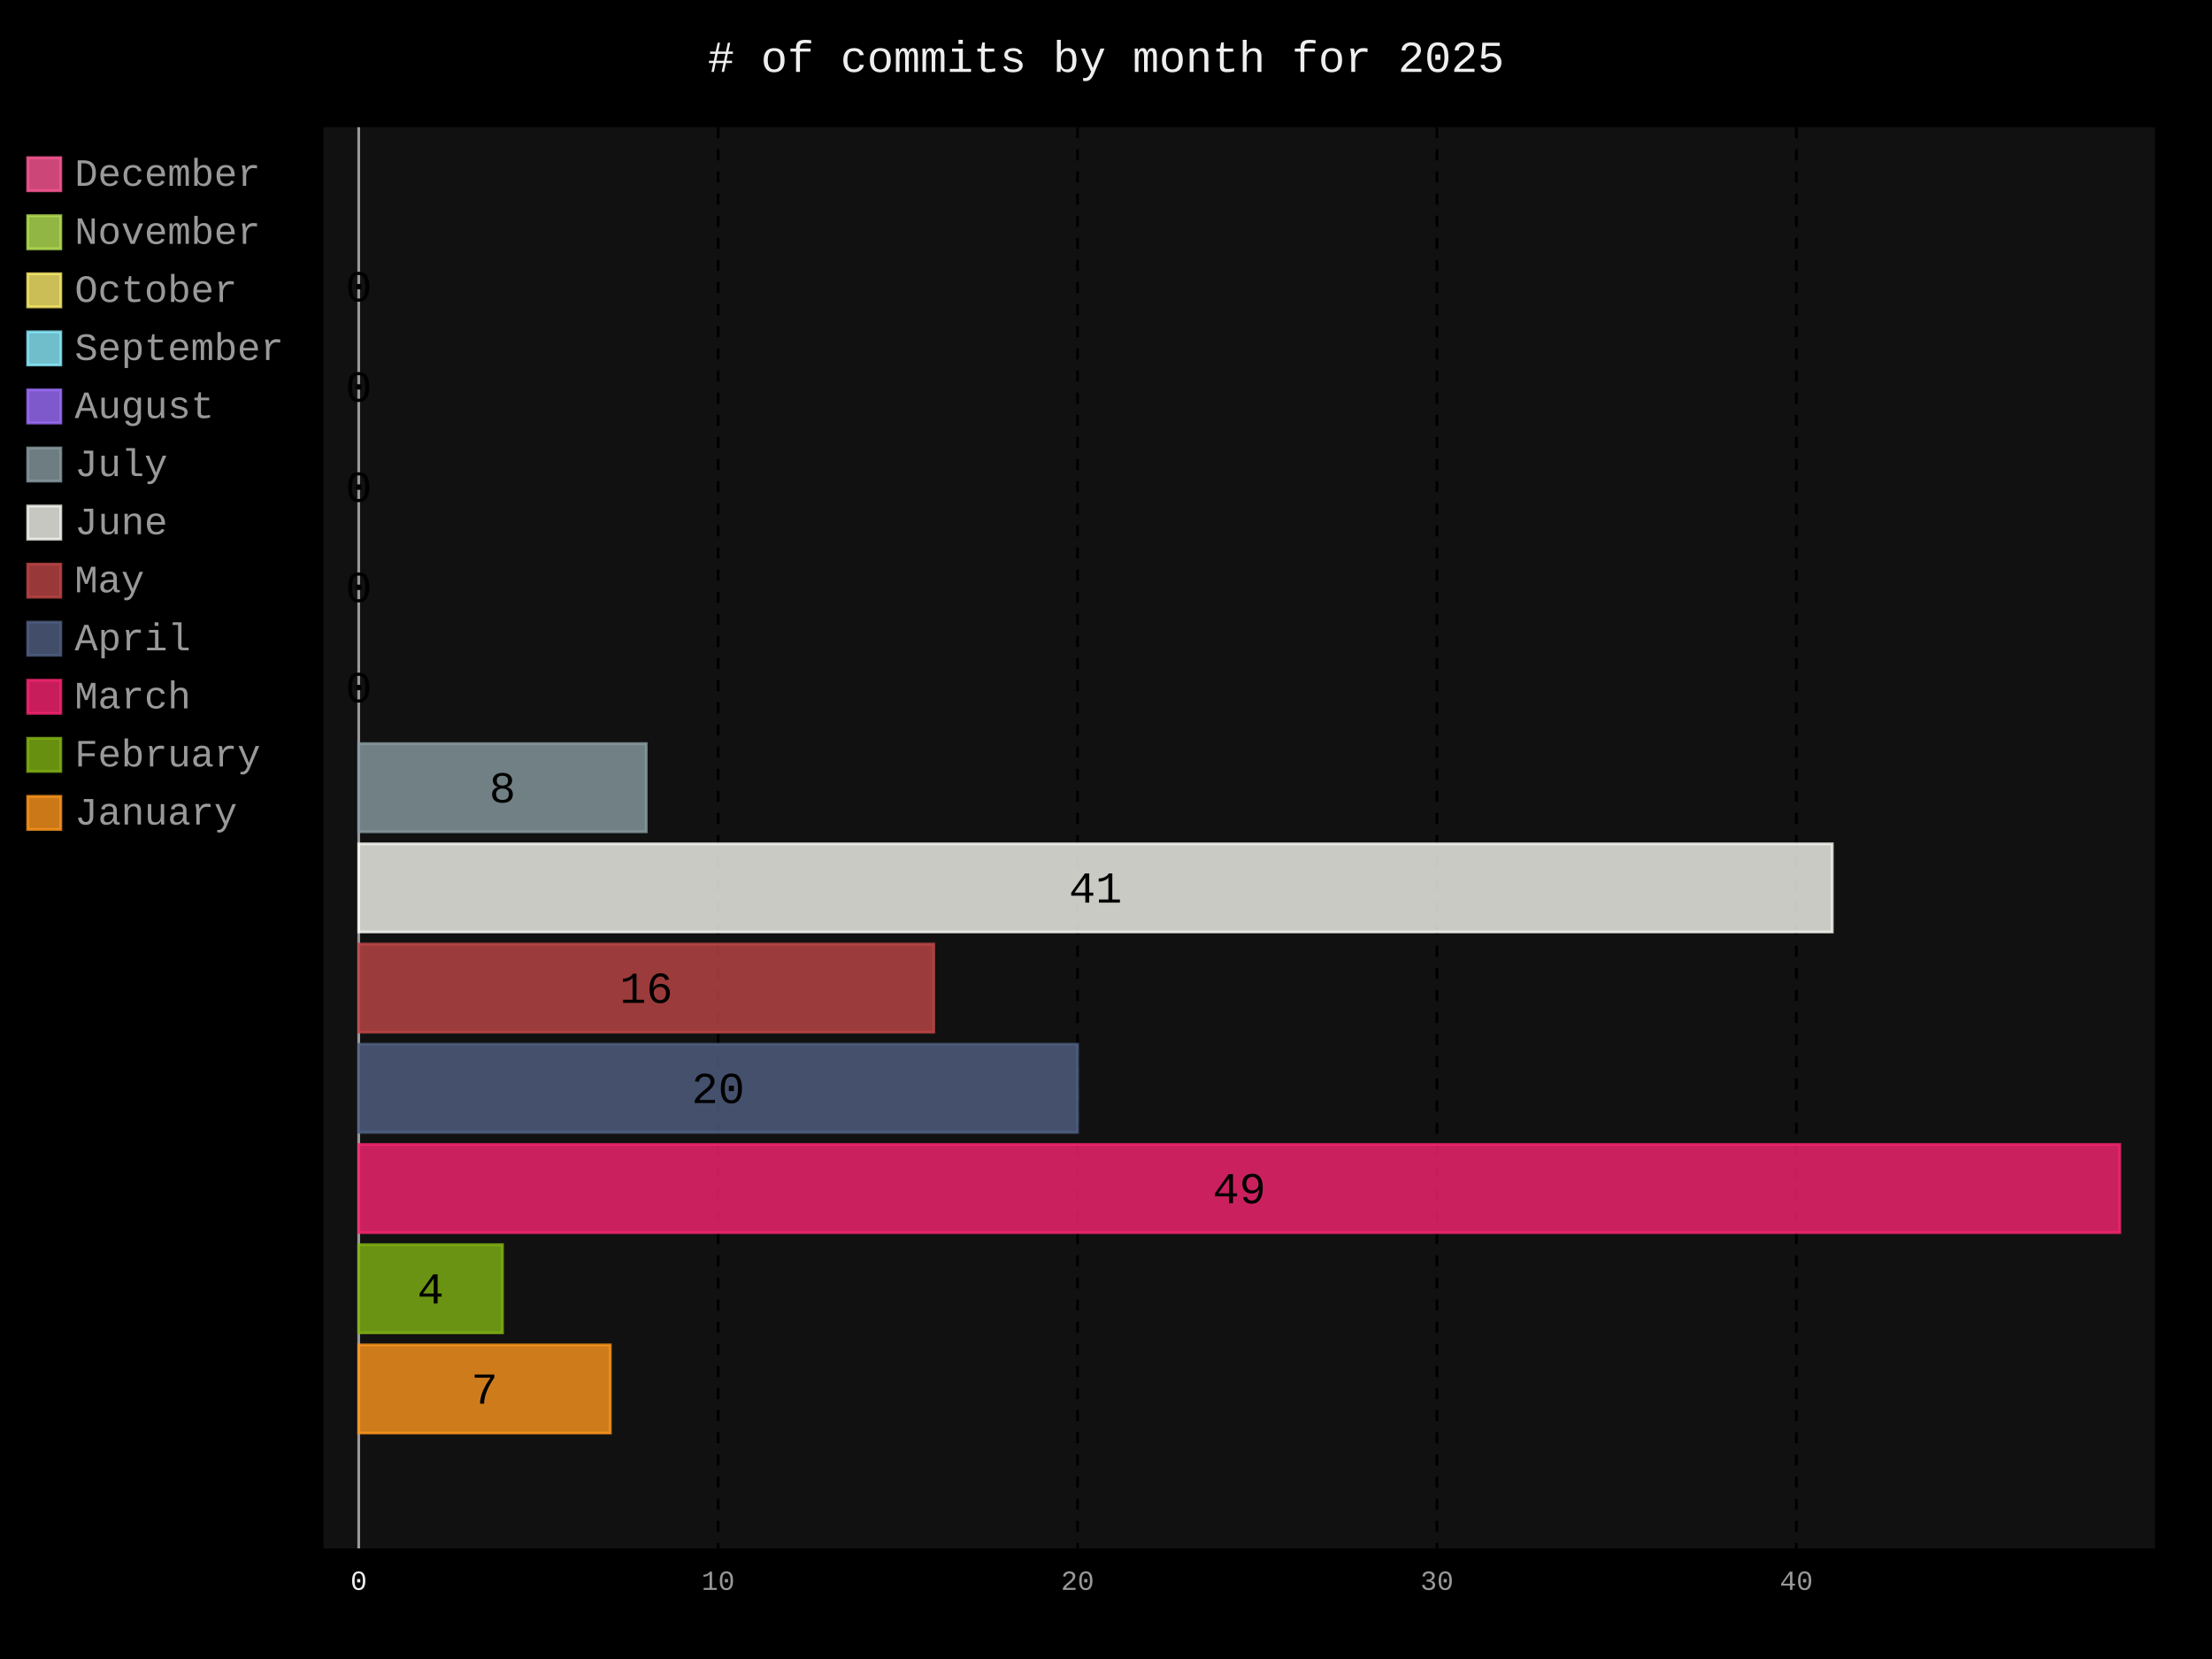
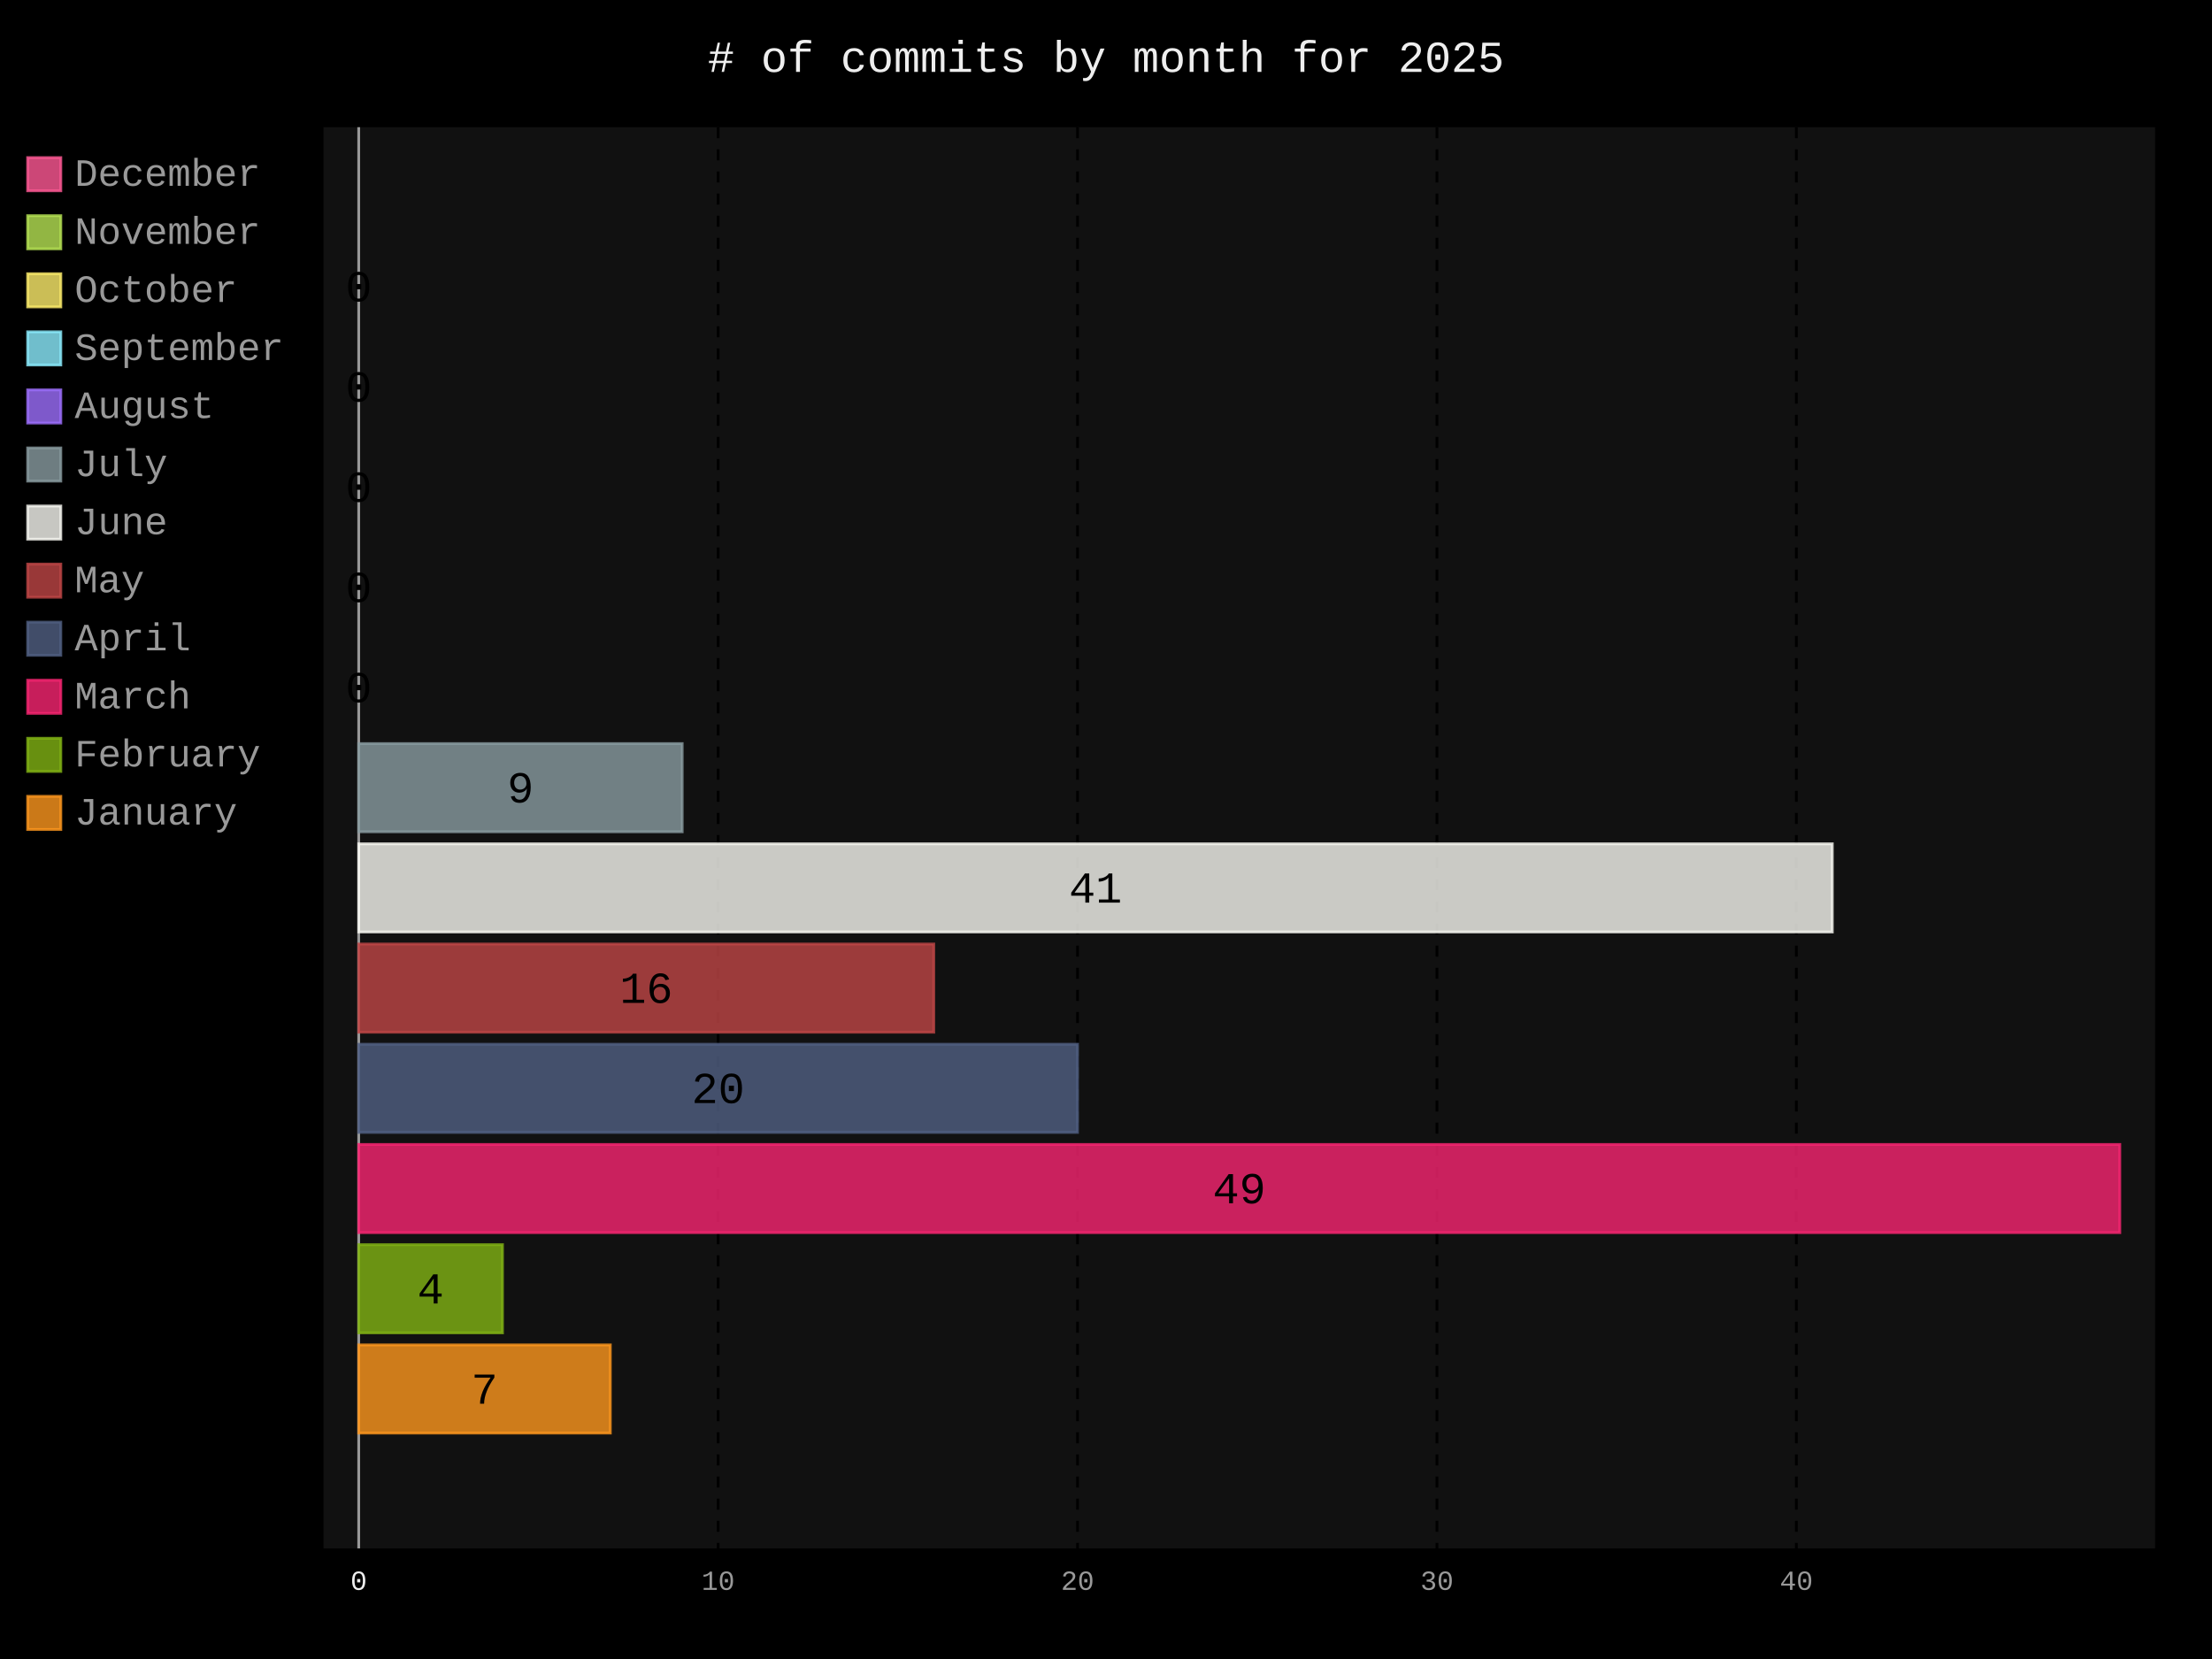
- <svg xmlns="http://www.w3.org/2000/svg" id="chart-b98be963-0f1e-46ea-8d11-60fcb4bfb41e" class="pygal-chart" viewBox="0 0 800 600">
+ <svg xmlns="http://www.w3.org/2000/svg" id="chart-46c56756-7fff-4a23-aa4e-d64ae65550ea" class="pygal-chart" viewBox="0 0 800 600">
  <defs>
-     <style type="text/css">#chart-b98be963-0f1e-46ea-8d11-60fcb4bfb41e{-webkit-user-select:none;-webkit-font-smoothing:antialiased;font-family:Consolas,"Liberation Mono",Menlo,Courier,monospace}#chart-b98be963-0f1e-46ea-8d11-60fcb4bfb41e .title{font-family:Consolas,"Liberation Mono",Menlo,Courier,monospace;font-size:16px}#chart-b98be963-0f1e-46ea-8d11-60fcb4bfb41e .legends .legend text{font-family:Consolas,"Liberation Mono",Menlo,Courier,monospace;font-size:14px}#chart-b98be963-0f1e-46ea-8d11-60fcb4bfb41e .axis text{font-family:Consolas,"Liberation Mono",Menlo,Courier,monospace;font-size:10px}#chart-b98be963-0f1e-46ea-8d11-60fcb4bfb41e .axis text.major{font-family:Consolas,"Liberation Mono",Menlo,Courier,monospace;font-size:10px}#chart-b98be963-0f1e-46ea-8d11-60fcb4bfb41e .text-overlay text.value{font-family:Consolas,"Liberation Mono",Menlo,Courier,monospace;font-size:16px}#chart-b98be963-0f1e-46ea-8d11-60fcb4bfb41e .text-overlay text.label{font-family:Consolas,"Liberation Mono",Menlo,Courier,monospace;font-size:10px}#chart-b98be963-0f1e-46ea-8d11-60fcb4bfb41e .tooltip{font-family:Consolas,"Liberation Mono",Menlo,Courier,monospace;font-size:14px}#chart-b98be963-0f1e-46ea-8d11-60fcb4bfb41e text.no_data{font-family:Consolas,"Liberation Mono",Menlo,Courier,monospace;font-size:64px}
- #chart-b98be963-0f1e-46ea-8d11-60fcb4bfb41e{background-color:black}#chart-b98be963-0f1e-46ea-8d11-60fcb4bfb41e path,#chart-b98be963-0f1e-46ea-8d11-60fcb4bfb41e line,#chart-b98be963-0f1e-46ea-8d11-60fcb4bfb41e rect,#chart-b98be963-0f1e-46ea-8d11-60fcb4bfb41e circle{-webkit-transition:250ms;-moz-transition:250ms;transition:250ms}#chart-b98be963-0f1e-46ea-8d11-60fcb4bfb41e .graph &gt; .background{fill:black}#chart-b98be963-0f1e-46ea-8d11-60fcb4bfb41e .plot &gt; .background{fill:#111}#chart-b98be963-0f1e-46ea-8d11-60fcb4bfb41e .graph{fill:#999}#chart-b98be963-0f1e-46ea-8d11-60fcb4bfb41e text.no_data{fill:#eee}#chart-b98be963-0f1e-46ea-8d11-60fcb4bfb41e .title{fill:#eee}#chart-b98be963-0f1e-46ea-8d11-60fcb4bfb41e .legends .legend text{fill:#999}#chart-b98be963-0f1e-46ea-8d11-60fcb4bfb41e .legends .legend:hover text{fill:#eee}#chart-b98be963-0f1e-46ea-8d11-60fcb4bfb41e .axis .line{stroke:#eee}#chart-b98be963-0f1e-46ea-8d11-60fcb4bfb41e .axis .guide.line{stroke:#555}#chart-b98be963-0f1e-46ea-8d11-60fcb4bfb41e .axis .major.line{stroke:#999}#chart-b98be963-0f1e-46ea-8d11-60fcb4bfb41e .axis text.major{fill:#eee}#chart-b98be963-0f1e-46ea-8d11-60fcb4bfb41e .axis.y .guides:hover .guide.line,#chart-b98be963-0f1e-46ea-8d11-60fcb4bfb41e .line-graph .axis.x .guides:hover .guide.line,#chart-b98be963-0f1e-46ea-8d11-60fcb4bfb41e .stackedline-graph .axis.x .guides:hover .guide.line,#chart-b98be963-0f1e-46ea-8d11-60fcb4bfb41e .xy-graph .axis.x .guides:hover .guide.line{stroke:#eee}#chart-b98be963-0f1e-46ea-8d11-60fcb4bfb41e .axis .guides:hover text{fill:#eee}#chart-b98be963-0f1e-46ea-8d11-60fcb4bfb41e .reactive{fill-opacity:.8;stroke-opacity:.8;stroke-width:1}#chart-b98be963-0f1e-46ea-8d11-60fcb4bfb41e .ci{stroke:#999}#chart-b98be963-0f1e-46ea-8d11-60fcb4bfb41e .reactive.active,#chart-b98be963-0f1e-46ea-8d11-60fcb4bfb41e .active .reactive{fill-opacity:.4;stroke-opacity:.9;stroke-width:4}#chart-b98be963-0f1e-46ea-8d11-60fcb4bfb41e .ci .reactive.active{stroke-width:1.5}#chart-b98be963-0f1e-46ea-8d11-60fcb4bfb41e .series text{fill:#eee}#chart-b98be963-0f1e-46ea-8d11-60fcb4bfb41e .tooltip rect{fill:#111;stroke:#eee;-webkit-transition:opacity 250ms;-moz-transition:opacity 250ms;transition:opacity 250ms}#chart-b98be963-0f1e-46ea-8d11-60fcb4bfb41e .tooltip .label{fill:#999}#chart-b98be963-0f1e-46ea-8d11-60fcb4bfb41e .tooltip .label{fill:#999}#chart-b98be963-0f1e-46ea-8d11-60fcb4bfb41e .tooltip .legend{font-size:.8em;fill:#555}#chart-b98be963-0f1e-46ea-8d11-60fcb4bfb41e .tooltip .x_label{font-size:.6em;fill:#eee}#chart-b98be963-0f1e-46ea-8d11-60fcb4bfb41e .tooltip .xlink{font-size:.5em;text-decoration:underline}#chart-b98be963-0f1e-46ea-8d11-60fcb4bfb41e .tooltip .value{font-size:1.5em}#chart-b98be963-0f1e-46ea-8d11-60fcb4bfb41e .bound{font-size:.5em}#chart-b98be963-0f1e-46ea-8d11-60fcb4bfb41e .max-value{font-size:.75em;fill:#555}#chart-b98be963-0f1e-46ea-8d11-60fcb4bfb41e .map-element{fill:#111;stroke:#555 !important}#chart-b98be963-0f1e-46ea-8d11-60fcb4bfb41e .map-element .reactive{fill-opacity:inherit;stroke-opacity:inherit}#chart-b98be963-0f1e-46ea-8d11-60fcb4bfb41e .color-0,#chart-b98be963-0f1e-46ea-8d11-60fcb4bfb41e .color-0 a:visited{stroke:#ff5995;fill:#ff5995}#chart-b98be963-0f1e-46ea-8d11-60fcb4bfb41e .color-1,#chart-b98be963-0f1e-46ea-8d11-60fcb4bfb41e .color-1 a:visited{stroke:#b6e354;fill:#b6e354}#chart-b98be963-0f1e-46ea-8d11-60fcb4bfb41e .color-2,#chart-b98be963-0f1e-46ea-8d11-60fcb4bfb41e .color-2 a:visited{stroke:#feed6c;fill:#feed6c}#chart-b98be963-0f1e-46ea-8d11-60fcb4bfb41e .color-3,#chart-b98be963-0f1e-46ea-8d11-60fcb4bfb41e .color-3 a:visited{stroke:#8cedff;fill:#8cedff}#chart-b98be963-0f1e-46ea-8d11-60fcb4bfb41e .color-4,#chart-b98be963-0f1e-46ea-8d11-60fcb4bfb41e .color-4 a:visited{stroke:#9e6ffe;fill:#9e6ffe}#chart-b98be963-0f1e-46ea-8d11-60fcb4bfb41e .color-5,#chart-b98be963-0f1e-46ea-8d11-60fcb4bfb41e .color-5 a:visited{stroke:#899ca1;fill:#899ca1}#chart-b98be963-0f1e-46ea-8d11-60fcb4bfb41e .color-6,#chart-b98be963-0f1e-46ea-8d11-60fcb4bfb41e .color-6 a:visited{stroke:#f8f8f2;fill:#f8f8f2}#chart-b98be963-0f1e-46ea-8d11-60fcb4bfb41e .color-7,#chart-b98be963-0f1e-46ea-8d11-60fcb4bfb41e .color-7 a:visited{stroke:#bf4646;fill:#bf4646}#chart-b98be963-0f1e-46ea-8d11-60fcb4bfb41e .color-8,#chart-b98be963-0f1e-46ea-8d11-60fcb4bfb41e .color-8 a:visited{stroke:#516083;fill:#516083}#chart-b98be963-0f1e-46ea-8d11-60fcb4bfb41e .color-9,#chart-b98be963-0f1e-46ea-8d11-60fcb4bfb41e .color-9 a:visited{stroke:#f92672;fill:#f92672}#chart-b98be963-0f1e-46ea-8d11-60fcb4bfb41e .color-10,#chart-b98be963-0f1e-46ea-8d11-60fcb4bfb41e .color-10 a:visited{stroke:#82b414;fill:#82b414}#chart-b98be963-0f1e-46ea-8d11-60fcb4bfb41e .color-11,#chart-b98be963-0f1e-46ea-8d11-60fcb4bfb41e .color-11 a:visited{stroke:#fd971f;fill:#fd971f}#chart-b98be963-0f1e-46ea-8d11-60fcb4bfb41e .text-overlay .color-0 text{fill:black}#chart-b98be963-0f1e-46ea-8d11-60fcb4bfb41e .text-overlay .color-1 text{fill:black}#chart-b98be963-0f1e-46ea-8d11-60fcb4bfb41e .text-overlay .color-2 text{fill:black}#chart-b98be963-0f1e-46ea-8d11-60fcb4bfb41e .text-overlay .color-3 text{fill:black}#chart-b98be963-0f1e-46ea-8d11-60fcb4bfb41e .text-overlay .color-4 text{fill:black}#chart-b98be963-0f1e-46ea-8d11-60fcb4bfb41e .text-overlay .color-5 text{fill:black}#chart-b98be963-0f1e-46ea-8d11-60fcb4bfb41e .text-overlay .color-6 text{fill:black}#chart-b98be963-0f1e-46ea-8d11-60fcb4bfb41e .text-overlay .color-7 text{fill:black}#chart-b98be963-0f1e-46ea-8d11-60fcb4bfb41e .text-overlay .color-8 text{fill:black}#chart-b98be963-0f1e-46ea-8d11-60fcb4bfb41e .text-overlay .color-9 text{fill:black}#chart-b98be963-0f1e-46ea-8d11-60fcb4bfb41e .text-overlay .color-10 text{fill:black}#chart-b98be963-0f1e-46ea-8d11-60fcb4bfb41e .text-overlay .color-11 text{fill:black}
- #chart-b98be963-0f1e-46ea-8d11-60fcb4bfb41e text.no_data{text-anchor:middle}#chart-b98be963-0f1e-46ea-8d11-60fcb4bfb41e .guide.line{fill:none}#chart-b98be963-0f1e-46ea-8d11-60fcb4bfb41e .centered{text-anchor:middle}#chart-b98be963-0f1e-46ea-8d11-60fcb4bfb41e .title{text-anchor:middle}#chart-b98be963-0f1e-46ea-8d11-60fcb4bfb41e .legends .legend text{fill-opacity:1}#chart-b98be963-0f1e-46ea-8d11-60fcb4bfb41e .axis.x text{text-anchor:middle}#chart-b98be963-0f1e-46ea-8d11-60fcb4bfb41e .axis.x:not(.web) text[transform]{text-anchor:start}#chart-b98be963-0f1e-46ea-8d11-60fcb4bfb41e .axis.x:not(.web) text[transform].backwards{text-anchor:end}#chart-b98be963-0f1e-46ea-8d11-60fcb4bfb41e .axis.y text{text-anchor:end}#chart-b98be963-0f1e-46ea-8d11-60fcb4bfb41e .axis.y text[transform].backwards{text-anchor:start}#chart-b98be963-0f1e-46ea-8d11-60fcb4bfb41e .axis.y2 text{text-anchor:start}#chart-b98be963-0f1e-46ea-8d11-60fcb4bfb41e .axis.y2 text[transform].backwards{text-anchor:end}#chart-b98be963-0f1e-46ea-8d11-60fcb4bfb41e .axis .guide.line{stroke-dasharray:4,4;stroke:black}#chart-b98be963-0f1e-46ea-8d11-60fcb4bfb41e .axis .major.guide.line{stroke-dasharray:6,6;stroke:black}#chart-b98be963-0f1e-46ea-8d11-60fcb4bfb41e .horizontal .axis.y .guide.line,#chart-b98be963-0f1e-46ea-8d11-60fcb4bfb41e .horizontal .axis.y2 .guide.line,#chart-b98be963-0f1e-46ea-8d11-60fcb4bfb41e .vertical .axis.x .guide.line{opacity:0}#chart-b98be963-0f1e-46ea-8d11-60fcb4bfb41e .horizontal .axis.always_show .guide.line,#chart-b98be963-0f1e-46ea-8d11-60fcb4bfb41e .vertical .axis.always_show .guide.line{opacity:1 !important}#chart-b98be963-0f1e-46ea-8d11-60fcb4bfb41e .axis.y .guides:hover .guide.line,#chart-b98be963-0f1e-46ea-8d11-60fcb4bfb41e .axis.y2 .guides:hover .guide.line,#chart-b98be963-0f1e-46ea-8d11-60fcb4bfb41e .axis.x .guides:hover .guide.line{opacity:1}#chart-b98be963-0f1e-46ea-8d11-60fcb4bfb41e .axis .guides:hover text{opacity:1}#chart-b98be963-0f1e-46ea-8d11-60fcb4bfb41e .nofill{fill:none}#chart-b98be963-0f1e-46ea-8d11-60fcb4bfb41e .subtle-fill{fill-opacity:.2}#chart-b98be963-0f1e-46ea-8d11-60fcb4bfb41e .dot{stroke-width:1px;fill-opacity:1;stroke-opacity:1}#chart-b98be963-0f1e-46ea-8d11-60fcb4bfb41e .dot.active{stroke-width:5px}#chart-b98be963-0f1e-46ea-8d11-60fcb4bfb41e .dot.negative{fill:transparent}#chart-b98be963-0f1e-46ea-8d11-60fcb4bfb41e text,#chart-b98be963-0f1e-46ea-8d11-60fcb4bfb41e tspan{stroke:none !important}#chart-b98be963-0f1e-46ea-8d11-60fcb4bfb41e .series text.active{opacity:1}#chart-b98be963-0f1e-46ea-8d11-60fcb4bfb41e .tooltip rect{fill-opacity:.95;stroke-width:.5}#chart-b98be963-0f1e-46ea-8d11-60fcb4bfb41e .tooltip text{fill-opacity:1}#chart-b98be963-0f1e-46ea-8d11-60fcb4bfb41e .showable{visibility:hidden}#chart-b98be963-0f1e-46ea-8d11-60fcb4bfb41e .showable.shown{visibility:visible}#chart-b98be963-0f1e-46ea-8d11-60fcb4bfb41e .gauge-background{fill:rgba(229,229,229,1);stroke:none}#chart-b98be963-0f1e-46ea-8d11-60fcb4bfb41e .bg-lines{stroke:black;stroke-width:2px}</style>
+     <style type="text/css">#chart-46c56756-7fff-4a23-aa4e-d64ae65550ea{-webkit-user-select:none;-webkit-font-smoothing:antialiased;font-family:Consolas,"Liberation Mono",Menlo,Courier,monospace}#chart-46c56756-7fff-4a23-aa4e-d64ae65550ea .title{font-family:Consolas,"Liberation Mono",Menlo,Courier,monospace;font-size:16px}#chart-46c56756-7fff-4a23-aa4e-d64ae65550ea .legends .legend text{font-family:Consolas,"Liberation Mono",Menlo,Courier,monospace;font-size:14px}#chart-46c56756-7fff-4a23-aa4e-d64ae65550ea .axis text{font-family:Consolas,"Liberation Mono",Menlo,Courier,monospace;font-size:10px}#chart-46c56756-7fff-4a23-aa4e-d64ae65550ea .axis text.major{font-family:Consolas,"Liberation Mono",Menlo,Courier,monospace;font-size:10px}#chart-46c56756-7fff-4a23-aa4e-d64ae65550ea .text-overlay text.value{font-family:Consolas,"Liberation Mono",Menlo,Courier,monospace;font-size:16px}#chart-46c56756-7fff-4a23-aa4e-d64ae65550ea .text-overlay text.label{font-family:Consolas,"Liberation Mono",Menlo,Courier,monospace;font-size:10px}#chart-46c56756-7fff-4a23-aa4e-d64ae65550ea .tooltip{font-family:Consolas,"Liberation Mono",Menlo,Courier,monospace;font-size:14px}#chart-46c56756-7fff-4a23-aa4e-d64ae65550ea text.no_data{font-family:Consolas,"Liberation Mono",Menlo,Courier,monospace;font-size:64px}
+ #chart-46c56756-7fff-4a23-aa4e-d64ae65550ea{background-color:black}#chart-46c56756-7fff-4a23-aa4e-d64ae65550ea path,#chart-46c56756-7fff-4a23-aa4e-d64ae65550ea line,#chart-46c56756-7fff-4a23-aa4e-d64ae65550ea rect,#chart-46c56756-7fff-4a23-aa4e-d64ae65550ea circle{-webkit-transition:250ms;-moz-transition:250ms;transition:250ms}#chart-46c56756-7fff-4a23-aa4e-d64ae65550ea .graph &gt; .background{fill:black}#chart-46c56756-7fff-4a23-aa4e-d64ae65550ea .plot &gt; .background{fill:#111}#chart-46c56756-7fff-4a23-aa4e-d64ae65550ea .graph{fill:#999}#chart-46c56756-7fff-4a23-aa4e-d64ae65550ea text.no_data{fill:#eee}#chart-46c56756-7fff-4a23-aa4e-d64ae65550ea .title{fill:#eee}#chart-46c56756-7fff-4a23-aa4e-d64ae65550ea .legends .legend text{fill:#999}#chart-46c56756-7fff-4a23-aa4e-d64ae65550ea .legends .legend:hover text{fill:#eee}#chart-46c56756-7fff-4a23-aa4e-d64ae65550ea .axis .line{stroke:#eee}#chart-46c56756-7fff-4a23-aa4e-d64ae65550ea .axis .guide.line{stroke:#555}#chart-46c56756-7fff-4a23-aa4e-d64ae65550ea .axis .major.line{stroke:#999}#chart-46c56756-7fff-4a23-aa4e-d64ae65550ea .axis text.major{fill:#eee}#chart-46c56756-7fff-4a23-aa4e-d64ae65550ea .axis.y .guides:hover .guide.line,#chart-46c56756-7fff-4a23-aa4e-d64ae65550ea .line-graph .axis.x .guides:hover .guide.line,#chart-46c56756-7fff-4a23-aa4e-d64ae65550ea .stackedline-graph .axis.x .guides:hover .guide.line,#chart-46c56756-7fff-4a23-aa4e-d64ae65550ea .xy-graph .axis.x .guides:hover .guide.line{stroke:#eee}#chart-46c56756-7fff-4a23-aa4e-d64ae65550ea .axis .guides:hover text{fill:#eee}#chart-46c56756-7fff-4a23-aa4e-d64ae65550ea .reactive{fill-opacity:.8;stroke-opacity:.8;stroke-width:1}#chart-46c56756-7fff-4a23-aa4e-d64ae65550ea .ci{stroke:#999}#chart-46c56756-7fff-4a23-aa4e-d64ae65550ea .reactive.active,#chart-46c56756-7fff-4a23-aa4e-d64ae65550ea .active .reactive{fill-opacity:.4;stroke-opacity:.9;stroke-width:4}#chart-46c56756-7fff-4a23-aa4e-d64ae65550ea .ci .reactive.active{stroke-width:1.5}#chart-46c56756-7fff-4a23-aa4e-d64ae65550ea .series text{fill:#eee}#chart-46c56756-7fff-4a23-aa4e-d64ae65550ea .tooltip rect{fill:#111;stroke:#eee;-webkit-transition:opacity 250ms;-moz-transition:opacity 250ms;transition:opacity 250ms}#chart-46c56756-7fff-4a23-aa4e-d64ae65550ea .tooltip .label{fill:#999}#chart-46c56756-7fff-4a23-aa4e-d64ae65550ea .tooltip .label{fill:#999}#chart-46c56756-7fff-4a23-aa4e-d64ae65550ea .tooltip .legend{font-size:.8em;fill:#555}#chart-46c56756-7fff-4a23-aa4e-d64ae65550ea .tooltip .x_label{font-size:.6em;fill:#eee}#chart-46c56756-7fff-4a23-aa4e-d64ae65550ea .tooltip .xlink{font-size:.5em;text-decoration:underline}#chart-46c56756-7fff-4a23-aa4e-d64ae65550ea .tooltip .value{font-size:1.5em}#chart-46c56756-7fff-4a23-aa4e-d64ae65550ea .bound{font-size:.5em}#chart-46c56756-7fff-4a23-aa4e-d64ae65550ea .max-value{font-size:.75em;fill:#555}#chart-46c56756-7fff-4a23-aa4e-d64ae65550ea .map-element{fill:#111;stroke:#555 !important}#chart-46c56756-7fff-4a23-aa4e-d64ae65550ea .map-element .reactive{fill-opacity:inherit;stroke-opacity:inherit}#chart-46c56756-7fff-4a23-aa4e-d64ae65550ea .color-0,#chart-46c56756-7fff-4a23-aa4e-d64ae65550ea .color-0 a:visited{stroke:#ff5995;fill:#ff5995}#chart-46c56756-7fff-4a23-aa4e-d64ae65550ea .color-1,#chart-46c56756-7fff-4a23-aa4e-d64ae65550ea .color-1 a:visited{stroke:#b6e354;fill:#b6e354}#chart-46c56756-7fff-4a23-aa4e-d64ae65550ea .color-2,#chart-46c56756-7fff-4a23-aa4e-d64ae65550ea .color-2 a:visited{stroke:#feed6c;fill:#feed6c}#chart-46c56756-7fff-4a23-aa4e-d64ae65550ea .color-3,#chart-46c56756-7fff-4a23-aa4e-d64ae65550ea .color-3 a:visited{stroke:#8cedff;fill:#8cedff}#chart-46c56756-7fff-4a23-aa4e-d64ae65550ea .color-4,#chart-46c56756-7fff-4a23-aa4e-d64ae65550ea .color-4 a:visited{stroke:#9e6ffe;fill:#9e6ffe}#chart-46c56756-7fff-4a23-aa4e-d64ae65550ea .color-5,#chart-46c56756-7fff-4a23-aa4e-d64ae65550ea .color-5 a:visited{stroke:#899ca1;fill:#899ca1}#chart-46c56756-7fff-4a23-aa4e-d64ae65550ea .color-6,#chart-46c56756-7fff-4a23-aa4e-d64ae65550ea .color-6 a:visited{stroke:#f8f8f2;fill:#f8f8f2}#chart-46c56756-7fff-4a23-aa4e-d64ae65550ea .color-7,#chart-46c56756-7fff-4a23-aa4e-d64ae65550ea .color-7 a:visited{stroke:#bf4646;fill:#bf4646}#chart-46c56756-7fff-4a23-aa4e-d64ae65550ea .color-8,#chart-46c56756-7fff-4a23-aa4e-d64ae65550ea .color-8 a:visited{stroke:#516083;fill:#516083}#chart-46c56756-7fff-4a23-aa4e-d64ae65550ea .color-9,#chart-46c56756-7fff-4a23-aa4e-d64ae65550ea .color-9 a:visited{stroke:#f92672;fill:#f92672}#chart-46c56756-7fff-4a23-aa4e-d64ae65550ea .color-10,#chart-46c56756-7fff-4a23-aa4e-d64ae65550ea .color-10 a:visited{stroke:#82b414;fill:#82b414}#chart-46c56756-7fff-4a23-aa4e-d64ae65550ea .color-11,#chart-46c56756-7fff-4a23-aa4e-d64ae65550ea .color-11 a:visited{stroke:#fd971f;fill:#fd971f}#chart-46c56756-7fff-4a23-aa4e-d64ae65550ea .text-overlay .color-0 text{fill:black}#chart-46c56756-7fff-4a23-aa4e-d64ae65550ea .text-overlay .color-1 text{fill:black}#chart-46c56756-7fff-4a23-aa4e-d64ae65550ea .text-overlay .color-2 text{fill:black}#chart-46c56756-7fff-4a23-aa4e-d64ae65550ea .text-overlay .color-3 text{fill:black}#chart-46c56756-7fff-4a23-aa4e-d64ae65550ea .text-overlay .color-4 text{fill:black}#chart-46c56756-7fff-4a23-aa4e-d64ae65550ea .text-overlay .color-5 text{fill:black}#chart-46c56756-7fff-4a23-aa4e-d64ae65550ea .text-overlay .color-6 text{fill:black}#chart-46c56756-7fff-4a23-aa4e-d64ae65550ea .text-overlay .color-7 text{fill:black}#chart-46c56756-7fff-4a23-aa4e-d64ae65550ea .text-overlay .color-8 text{fill:black}#chart-46c56756-7fff-4a23-aa4e-d64ae65550ea .text-overlay .color-9 text{fill:black}#chart-46c56756-7fff-4a23-aa4e-d64ae65550ea .text-overlay .color-10 text{fill:black}#chart-46c56756-7fff-4a23-aa4e-d64ae65550ea .text-overlay .color-11 text{fill:black}
+ #chart-46c56756-7fff-4a23-aa4e-d64ae65550ea text.no_data{text-anchor:middle}#chart-46c56756-7fff-4a23-aa4e-d64ae65550ea .guide.line{fill:none}#chart-46c56756-7fff-4a23-aa4e-d64ae65550ea .centered{text-anchor:middle}#chart-46c56756-7fff-4a23-aa4e-d64ae65550ea .title{text-anchor:middle}#chart-46c56756-7fff-4a23-aa4e-d64ae65550ea .legends .legend text{fill-opacity:1}#chart-46c56756-7fff-4a23-aa4e-d64ae65550ea .axis.x text{text-anchor:middle}#chart-46c56756-7fff-4a23-aa4e-d64ae65550ea .axis.x:not(.web) text[transform]{text-anchor:start}#chart-46c56756-7fff-4a23-aa4e-d64ae65550ea .axis.x:not(.web) text[transform].backwards{text-anchor:end}#chart-46c56756-7fff-4a23-aa4e-d64ae65550ea .axis.y text{text-anchor:end}#chart-46c56756-7fff-4a23-aa4e-d64ae65550ea .axis.y text[transform].backwards{text-anchor:start}#chart-46c56756-7fff-4a23-aa4e-d64ae65550ea .axis.y2 text{text-anchor:start}#chart-46c56756-7fff-4a23-aa4e-d64ae65550ea .axis.y2 text[transform].backwards{text-anchor:end}#chart-46c56756-7fff-4a23-aa4e-d64ae65550ea .axis .guide.line{stroke-dasharray:4,4;stroke:black}#chart-46c56756-7fff-4a23-aa4e-d64ae65550ea .axis .major.guide.line{stroke-dasharray:6,6;stroke:black}#chart-46c56756-7fff-4a23-aa4e-d64ae65550ea .horizontal .axis.y .guide.line,#chart-46c56756-7fff-4a23-aa4e-d64ae65550ea .horizontal .axis.y2 .guide.line,#chart-46c56756-7fff-4a23-aa4e-d64ae65550ea .vertical .axis.x .guide.line{opacity:0}#chart-46c56756-7fff-4a23-aa4e-d64ae65550ea .horizontal .axis.always_show .guide.line,#chart-46c56756-7fff-4a23-aa4e-d64ae65550ea .vertical .axis.always_show .guide.line{opacity:1 !important}#chart-46c56756-7fff-4a23-aa4e-d64ae65550ea .axis.y .guides:hover .guide.line,#chart-46c56756-7fff-4a23-aa4e-d64ae65550ea .axis.y2 .guides:hover .guide.line,#chart-46c56756-7fff-4a23-aa4e-d64ae65550ea .axis.x .guides:hover .guide.line{opacity:1}#chart-46c56756-7fff-4a23-aa4e-d64ae65550ea .axis .guides:hover text{opacity:1}#chart-46c56756-7fff-4a23-aa4e-d64ae65550ea .nofill{fill:none}#chart-46c56756-7fff-4a23-aa4e-d64ae65550ea .subtle-fill{fill-opacity:.2}#chart-46c56756-7fff-4a23-aa4e-d64ae65550ea .dot{stroke-width:1px;fill-opacity:1;stroke-opacity:1}#chart-46c56756-7fff-4a23-aa4e-d64ae65550ea .dot.active{stroke-width:5px}#chart-46c56756-7fff-4a23-aa4e-d64ae65550ea .dot.negative{fill:transparent}#chart-46c56756-7fff-4a23-aa4e-d64ae65550ea text,#chart-46c56756-7fff-4a23-aa4e-d64ae65550ea tspan{stroke:none !important}#chart-46c56756-7fff-4a23-aa4e-d64ae65550ea .series text.active{opacity:1}#chart-46c56756-7fff-4a23-aa4e-d64ae65550ea .tooltip rect{fill-opacity:.95;stroke-width:.5}#chart-46c56756-7fff-4a23-aa4e-d64ae65550ea .tooltip text{fill-opacity:1}#chart-46c56756-7fff-4a23-aa4e-d64ae65550ea .showable{visibility:hidden}#chart-46c56756-7fff-4a23-aa4e-d64ae65550ea .showable.shown{visibility:visible}#chart-46c56756-7fff-4a23-aa4e-d64ae65550ea .gauge-background{fill:rgba(229,229,229,1);stroke:none}#chart-46c56756-7fff-4a23-aa4e-d64ae65550ea .bg-lines{stroke:black;stroke-width:2px}</style>
  </defs>
  <g class="graph horizontalbar-graph horizontal">
    <rect x="0" y="0" width="800" height="600" class="background" />
    <g transform="translate(117, 46)" class="plot">
      <rect x="0" y="0" width="662.4" height="514" class="background" />
      <g class="axis x always_show">
        <g class="guides">
          <path d="M12.738 0 v514" class="axis major line" />
          <text x="12.738" y="529.0" class="major">0</text>
        </g>
        <g class="guides">
          <path d="M142.723 0 v514" class="guide line" />
          <text x="142.723" y="529.0" class="">10</text>
        </g>
        <g class="guides">
          <path d="M272.707 0 v514" class="guide line" />
          <text x="272.707" y="529.0" class="">20</text>
        </g>
        <g class="guides">
          <path d="M402.691 0 v514" class="guide line" />
          <text x="402.691" y="529.0" class="">30</text>
        </g>
        <g class="guides">
          <path d="M532.676 0 v514" class="guide line" />
          <text x="532.676" y="529.0" class="">40</text>
        </g>
      </g>
      <g class="series serie-11 color-11">
        <g class="bars">
          <g class="bar">
            <rect x="12.738" y="440.393" rx="0" ry="0" width="90.989" height="31.894" class="rect reactive tooltip-trigger" />
          </g>
        </g>
      </g>
      <g class="series serie-10 color-10">
        <g class="bars">
          <g class="bar">
            <rect x="12.738" y="404.149" rx="0" ry="0" width="51.994" height="31.894" class="rect reactive tooltip-trigger" />
          </g>
        </g>
      </g>
      <g class="series serie-9 color-9">
        <g class="bars">
          <g class="bar">
            <rect x="12.738" y="367.905" rx="0" ry="0" width="636.923" height="31.894" class="rect reactive tooltip-trigger" />
          </g>
        </g>
      </g>
      <g class="series serie-8 color-8">
        <g class="bars">
          <g class="bar">
            <rect x="12.738" y="331.662" rx="0" ry="0" width="259.969" height="31.894" class="rect reactive tooltip-trigger" />
          </g>
        </g>
      </g>
      <g class="series serie-7 color-7">
        <g class="bars">
          <g class="bar">
            <rect x="12.738" y="295.418" rx="0" ry="0" width="207.975" height="31.894" class="rect reactive tooltip-trigger" />
          </g>
        </g>
      </g>
      <g class="series serie-6 color-6">
        <g class="bars">
          <g class="bar">
            <rect x="12.738" y="259.175" rx="0" ry="0" width="532.936" height="31.894" class="rect reactive tooltip-trigger" />
          </g>
        </g>
      </g>
      <g class="series serie-5 color-5">
        <g class="bars">
          <g class="bar">
-             <rect x="12.738" y="222.931" rx="0" ry="0" width="103.987" height="31.894" class="rect reactive tooltip-trigger" />
+             <rect x="12.738" y="222.931" rx="0" ry="0" width="116.986" height="31.894" class="rect reactive tooltip-trigger" />
          </g>
        </g>
      </g>
      <g class="series serie-4 color-4">
        <g class="bars">
          <g class="bar">
            <rect x="12.738" y="186.687" rx="0" ry="0" height="31.894" class="rect reactive tooltip-trigger" />
          </g>
        </g>
      </g>
      <g class="series serie-3 color-3">
        <g class="bars">
          <g class="bar">
            <rect x="12.738" y="150.444" rx="0" ry="0" height="31.894" class="rect reactive tooltip-trigger" />
          </g>
        </g>
      </g>
      <g class="series serie-2 color-2">
        <g class="bars">
          <g class="bar">
            <rect x="12.738" y="114.2" rx="0" ry="0" height="31.894" class="rect reactive tooltip-trigger" />
          </g>
        </g>
      </g>
      <g class="series serie-1 color-1">
        <g class="bars">
          <g class="bar">
            <rect x="12.738" y="77.957" rx="0" ry="0" height="31.894" class="rect reactive tooltip-trigger" />
          </g>
        </g>
      </g>
      <g class="series serie-0 color-0">
        <g class="bars">
          <g class="bar">
            <rect x="12.738" y="41.713" rx="0" ry="0" height="31.894" class="rect reactive tooltip-trigger" />
          </g>
        </g>
      </g>
    </g>
    <g class="titles">
      <text x="400.0" y="26" class="title plot_title"># of commits by month for 2025</text>
    </g>
    <g transform="translate(117, 46)" class="plot overlay">
      <g class="series serie-11 color-11" />
      <g class="series serie-10 color-10" />
      <g class="series serie-9 color-9" />
      <g class="series serie-8 color-8" />
      <g class="series serie-7 color-7" />
      <g class="series serie-6 color-6" />
      <g class="series serie-5 color-5" />
      <g class="series serie-4 color-4" />
      <g class="series serie-3 color-3" />
      <g class="series serie-2 color-2" />
      <g class="series serie-1 color-1" />
      <g class="series serie-0 color-0" />
    </g>
    <g transform="translate(117, 46)" class="plot text-overlay">
      <g class="series serie-11 color-11">
        <text text-anchor="middle" x="58.233" y="461.673" class="value">7</text>
      </g>
      <g class="series serie-10 color-10">
        <text text-anchor="middle" x="38.735" y="425.429" class="value">4</text>
      </g>
      <g class="series serie-9 color-9">
        <text text-anchor="middle" x="331.2" y="389.186" class="value">49</text>
      </g>
      <g class="series serie-8 color-8">
        <text text-anchor="middle" x="142.723" y="352.942" class="value">20</text>
      </g>
      <g class="series serie-7 color-7">
        <text text-anchor="middle" x="116.726" y="316.699" class="value">16</text>
      </g>
      <g class="series serie-6 color-6">
        <text text-anchor="middle" x="279.206" y="280.455" class="value">41</text>
      </g>
      <g class="series serie-5 color-5">
-         <text text-anchor="middle" x="64.732" y="244.212" class="value">8</text>
+         <text text-anchor="middle" x="71.231" y="244.212" class="value">9</text>
      </g>
      <g class="series serie-4 color-4">
        <text text-anchor="middle" x="12.738" y="207.968" class="value">0</text>
      </g>
      <g class="series serie-3 color-3">
        <text text-anchor="middle" x="12.738" y="171.724" class="value">0</text>
      </g>
      <g class="series serie-2 color-2">
        <text text-anchor="middle" x="12.738" y="135.481" class="value">0</text>
      </g>
      <g class="series serie-1 color-1">
        <text text-anchor="middle" x="12.738" y="99.237" class="value">0</text>
      </g>
      <g class="series serie-0 color-0">
        <text text-anchor="middle" x="12.738" y="62.994" class="value">0</text>
      </g>
    </g>
    <g transform="translate(117, 46)" class="plot tooltip-overlay">
      <g transform="translate(0 0)" style="opacity: 0" class="tooltip">
        <rect rx="0" ry="0" width="0" height="0" class="tooltip-box" />
        <g class="text" />
      </g>
    </g>
    <g transform="translate(10, 56)" class="legends">
      <g id="activate-serie-0" class="legend reactive activate-serie">
        <rect x="0.0" y="1.0" width="12" height="12" class="color-0 reactive" />
        <text x="17.0" y="11.2">December</text>
      </g>
      <g id="activate-serie-1" class="legend reactive activate-serie">
        <rect x="0.0" y="22.0" width="12" height="12" class="color-1 reactive" />
        <text x="17.0" y="32.2">November</text>
      </g>
      <g id="activate-serie-2" class="legend reactive activate-serie">
        <rect x="0.0" y="43.0" width="12" height="12" class="color-2 reactive" />
        <text x="17.0" y="53.2">October</text>
      </g>
      <g id="activate-serie-3" class="legend reactive activate-serie">
        <rect x="0.0" y="64.0" width="12" height="12" class="color-3 reactive" />
        <text x="17.0" y="74.2">September</text>
      </g>
      <g id="activate-serie-4" class="legend reactive activate-serie">
        <rect x="0.0" y="85.0" width="12" height="12" class="color-4 reactive" />
        <text x="17.0" y="95.2">August</text>
      </g>
      <g id="activate-serie-5" class="legend reactive activate-serie">
        <rect x="0.0" y="106.0" width="12" height="12" class="color-5 reactive" />
        <text x="17.0" y="116.2">July</text>
      </g>
      <g id="activate-serie-6" class="legend reactive activate-serie">
        <rect x="0.0" y="127.0" width="12" height="12" class="color-6 reactive" />
        <text x="17.0" y="137.2">June</text>
      </g>
      <g id="activate-serie-7" class="legend reactive activate-serie">
        <rect x="0.0" y="148.0" width="12" height="12" class="color-7 reactive" />
        <text x="17.0" y="158.2">May</text>
      </g>
      <g id="activate-serie-8" class="legend reactive activate-serie">
        <rect x="0.0" y="169.0" width="12" height="12" class="color-8 reactive" />
        <text x="17.0" y="179.2">April</text>
      </g>
      <g id="activate-serie-9" class="legend reactive activate-serie">
        <rect x="0.0" y="190.0" width="12" height="12" class="color-9 reactive" />
        <text x="17.0" y="200.2">March</text>
      </g>
      <g id="activate-serie-10" class="legend reactive activate-serie">
        <rect x="0.0" y="211.0" width="12" height="12" class="color-10 reactive" />
        <text x="17.0" y="221.2">February</text>
      </g>
      <g id="activate-serie-11" class="legend reactive activate-serie">
        <rect x="0.0" y="232.0" width="12" height="12" class="color-11 reactive" />
        <text x="17.0" y="242.2">January</text>
      </g>
    </g>
    <g transform="translate(790, 56)" class="legends" />
  </g>
</svg>
